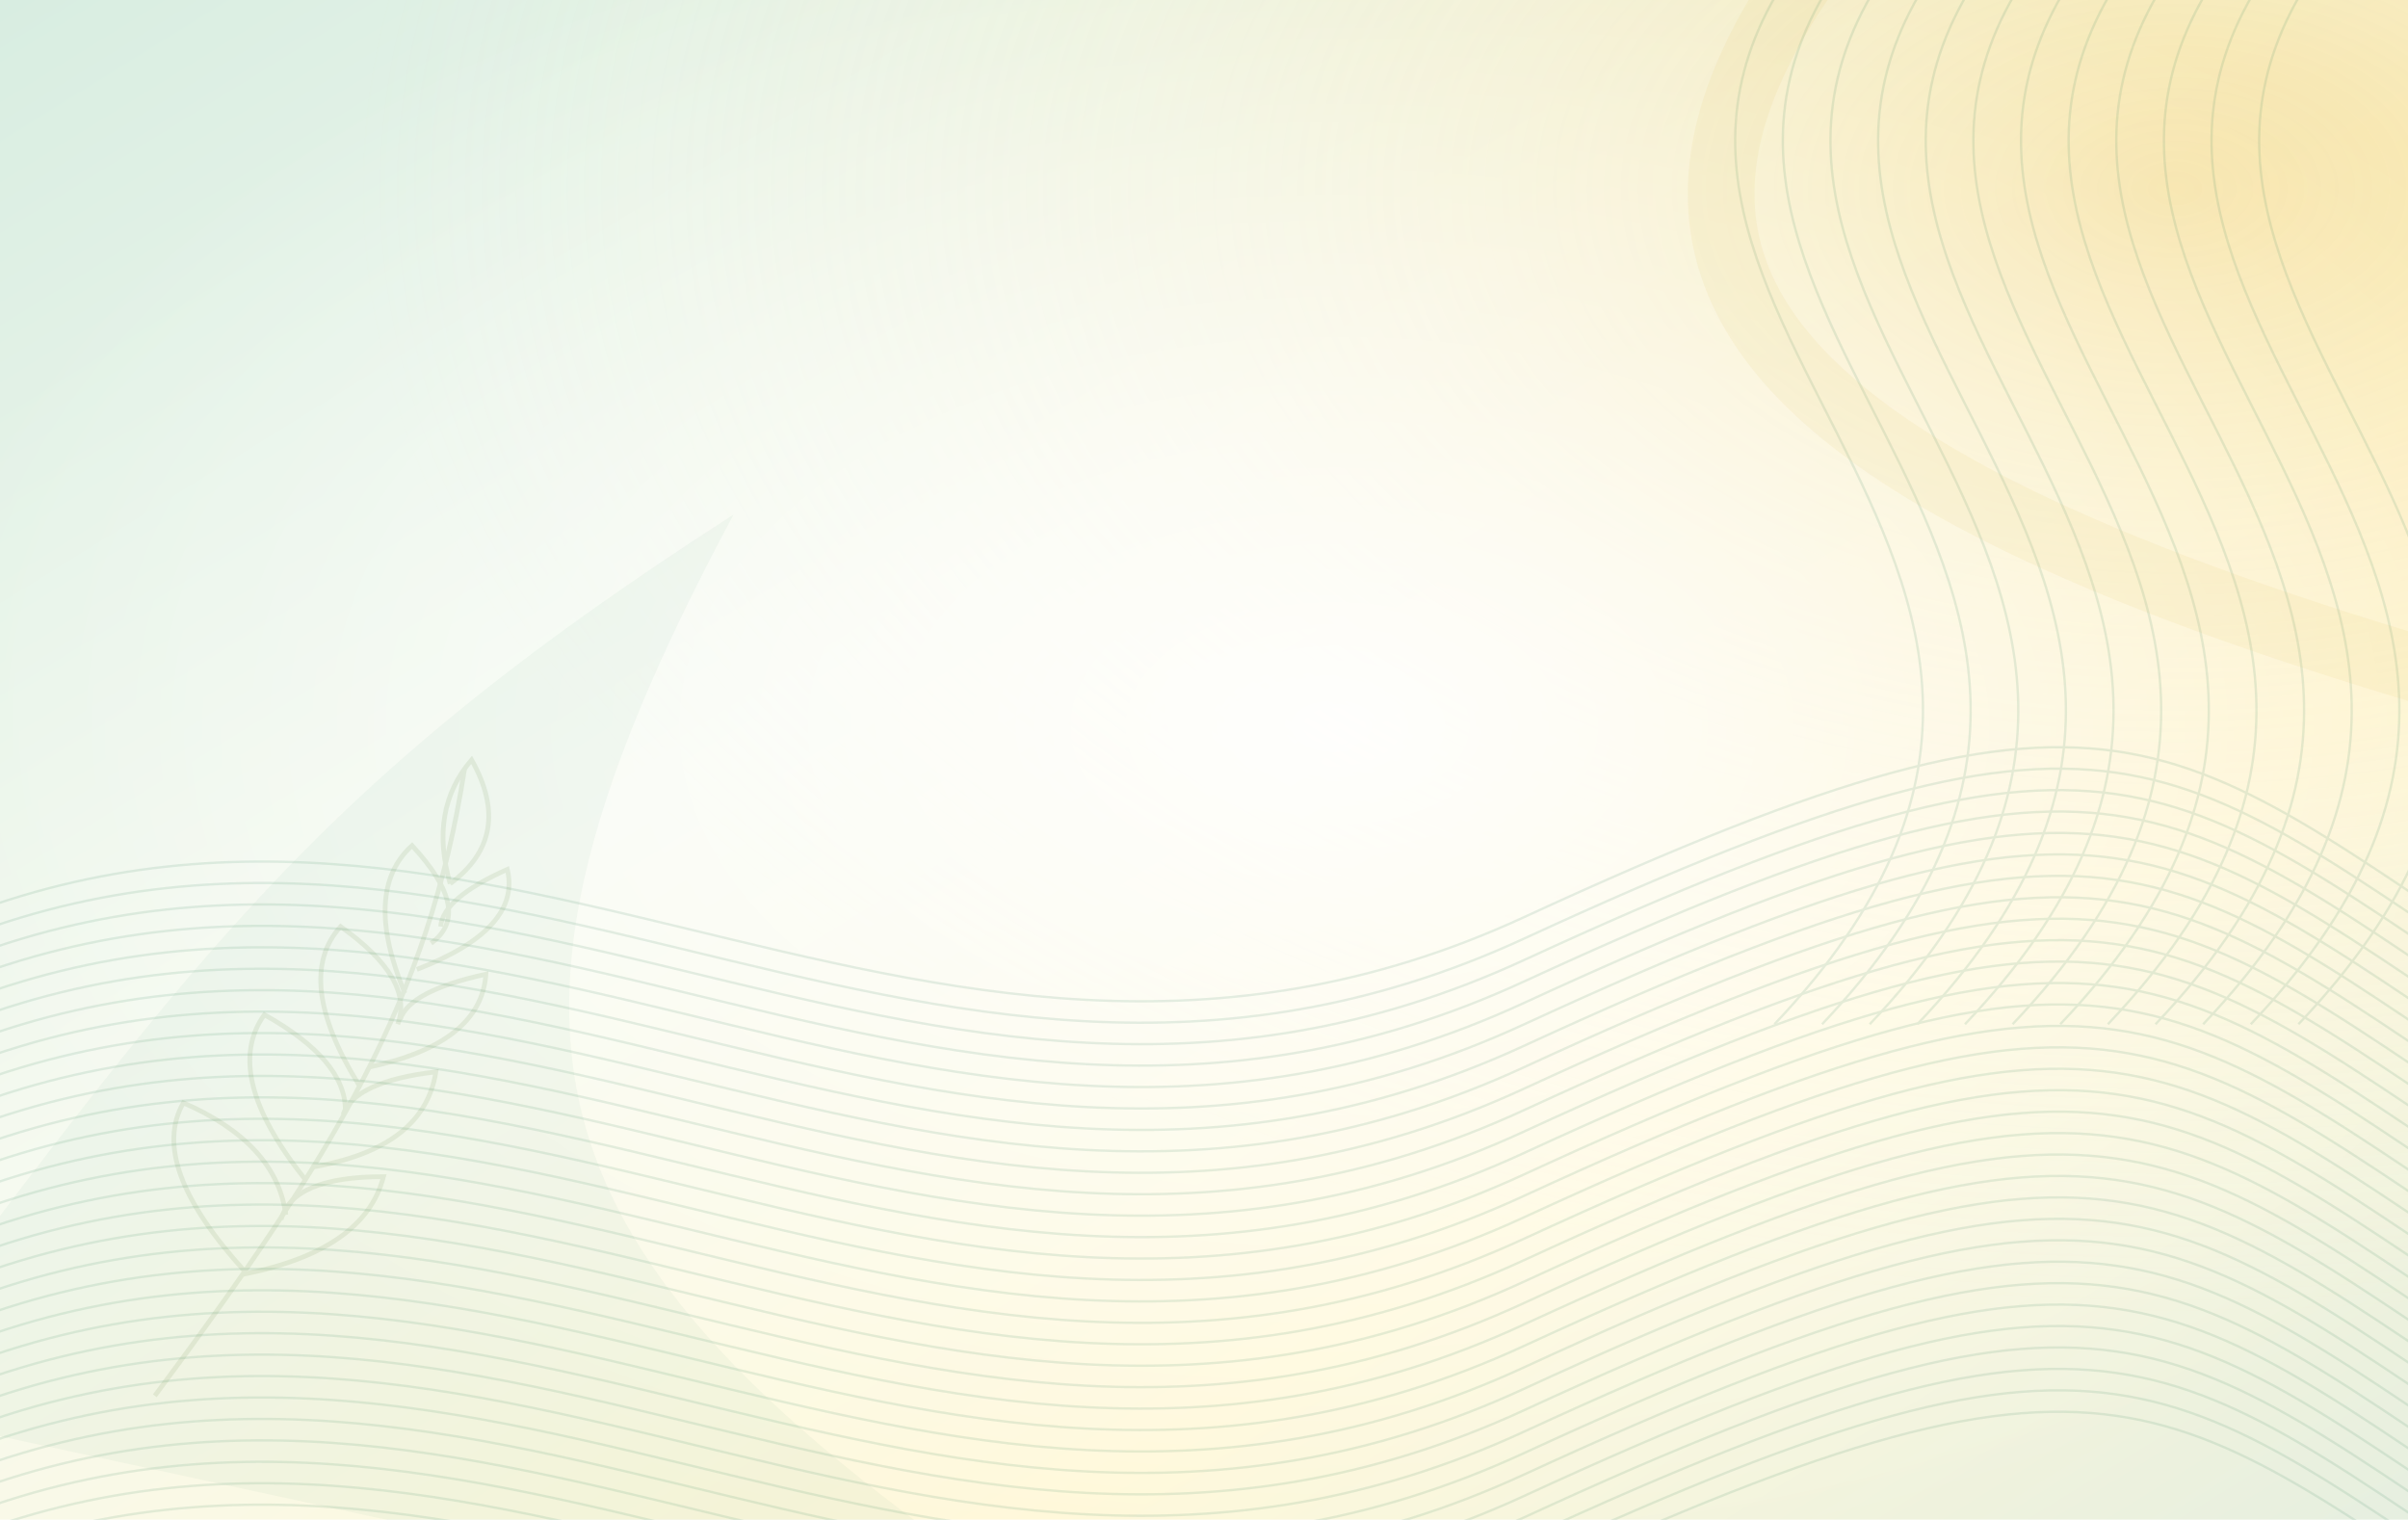
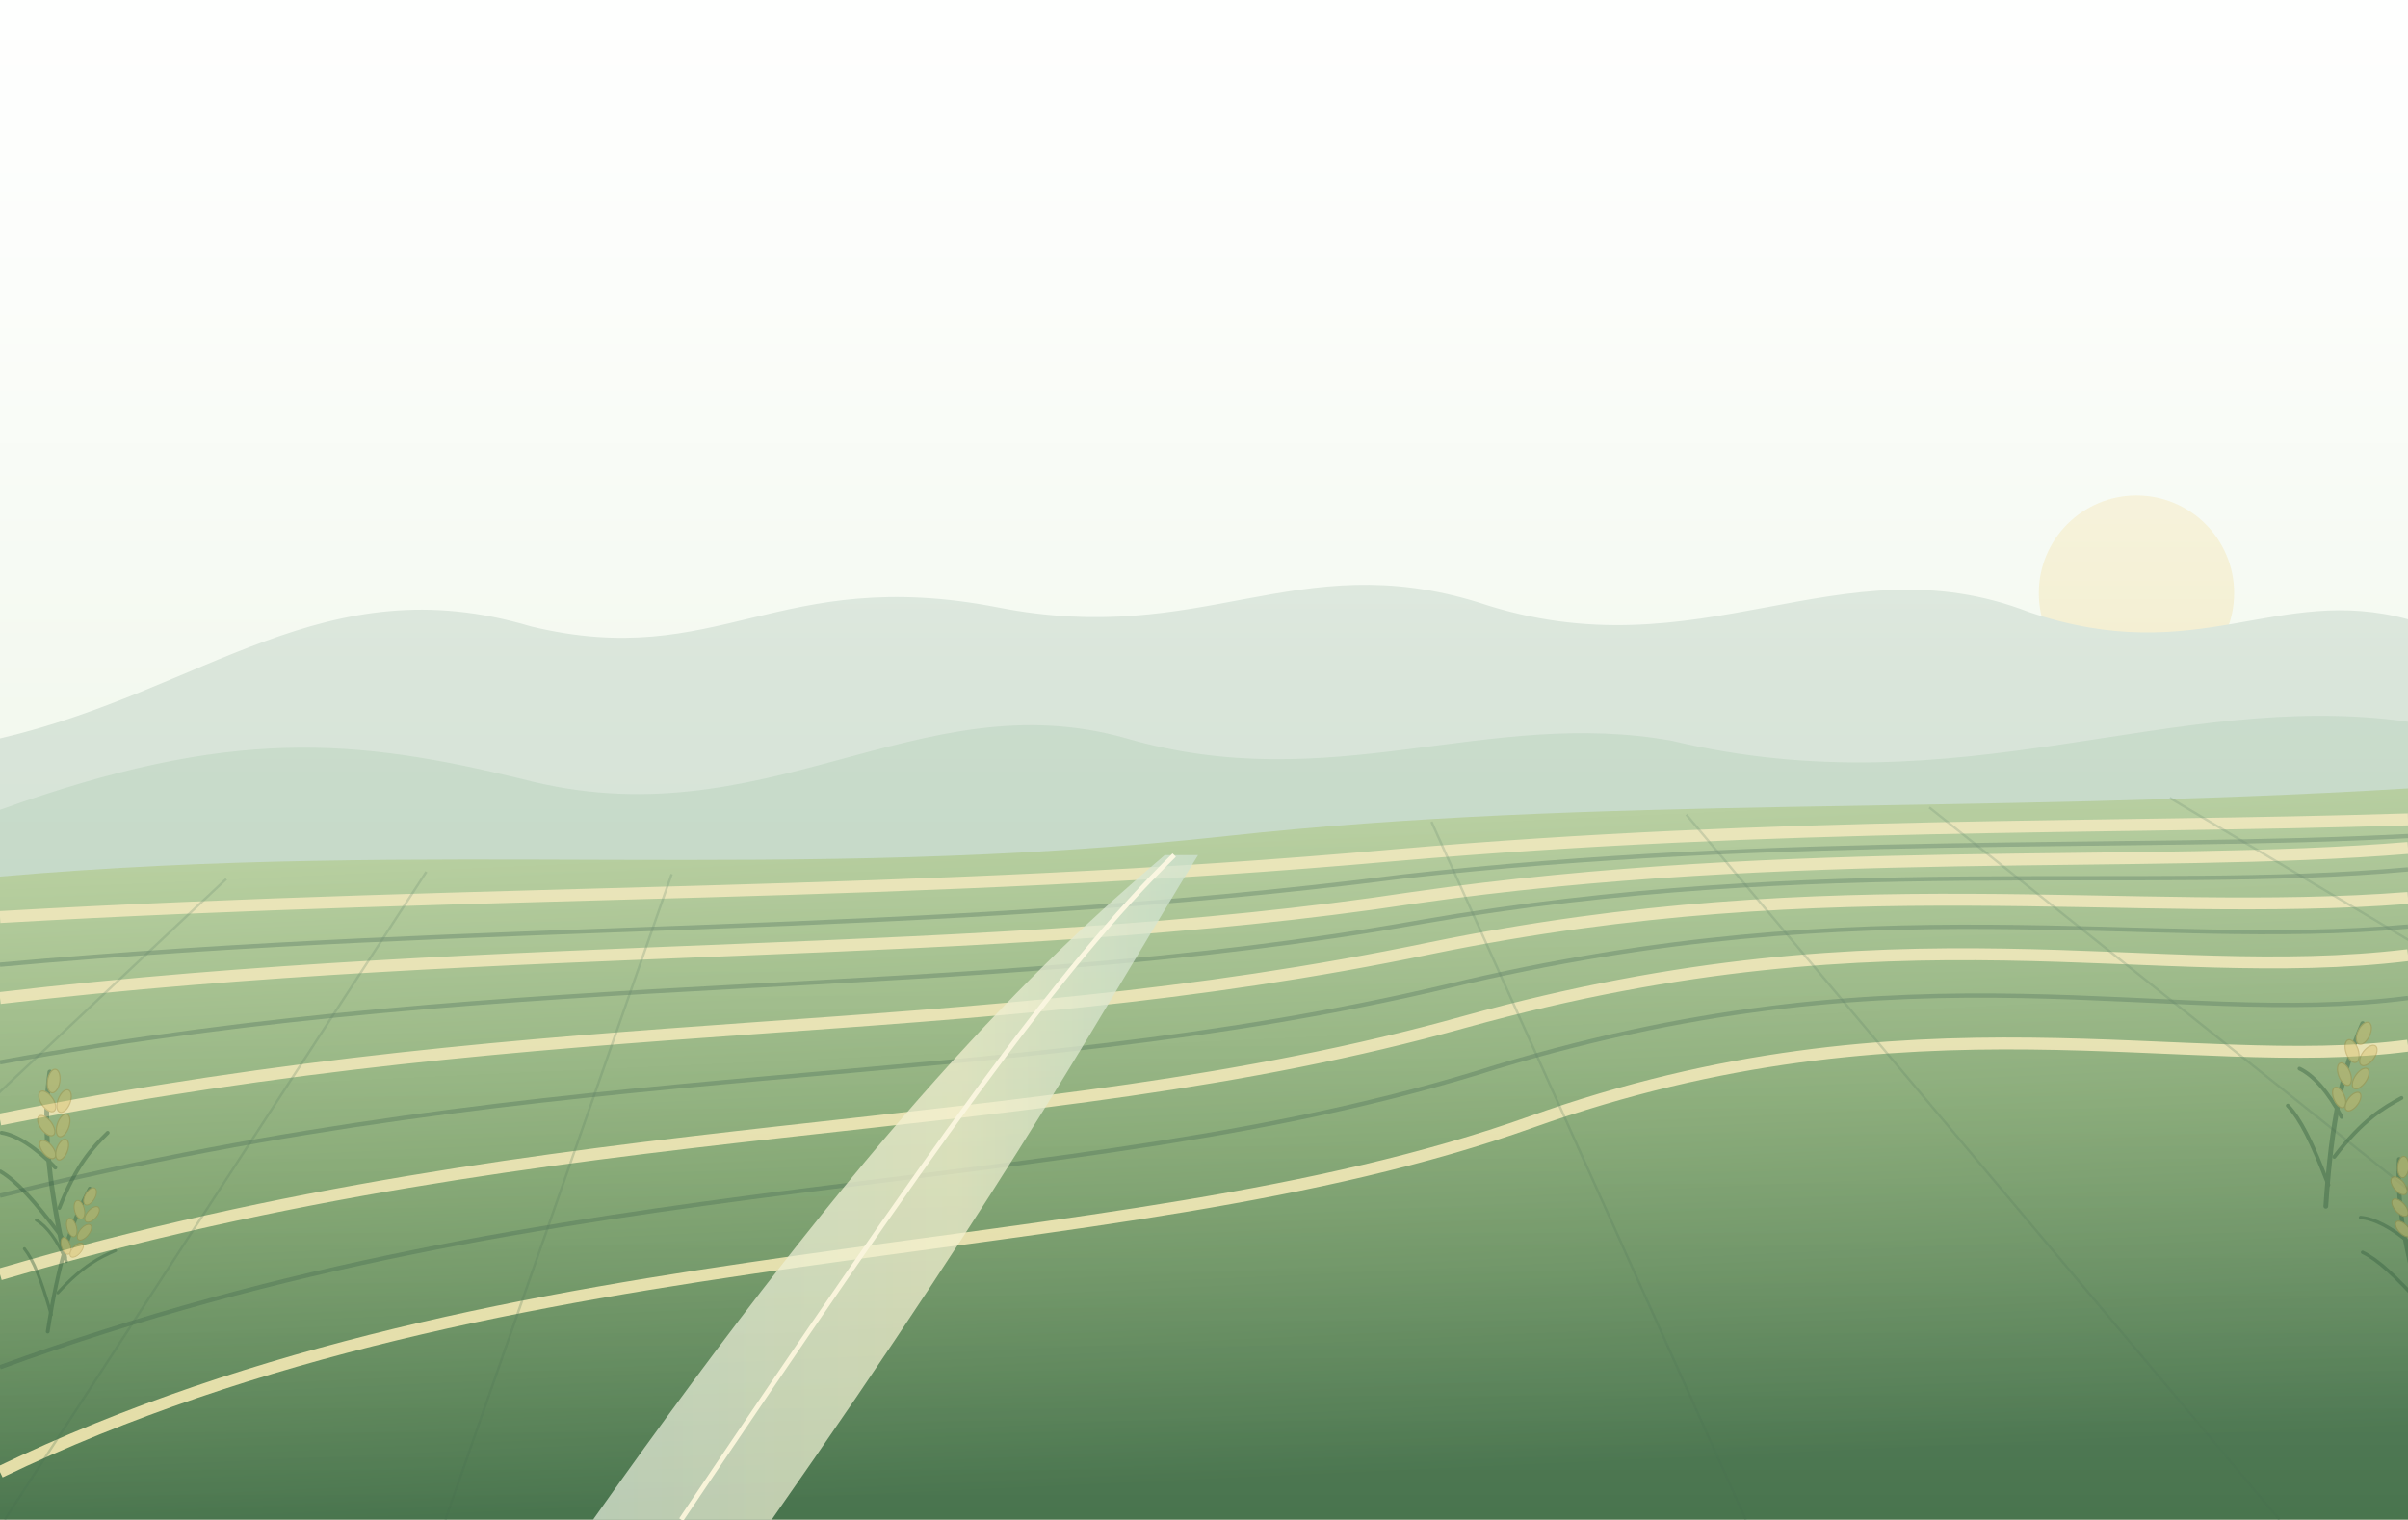
<svg xmlns="http://www.w3.org/2000/svg" width="1011" height="638" viewBox="0 0 1011 638">
  <defs>
-     <linearGradient id="paper" x1="0" y1="0" x2="1" y2="1">
-       <stop stop-color="#d8ede1" />
-       <stop offset=".4" stop-color="#f6faf0" />
-       <stop offset=".72" stop-color="#fff8d8" />
-       <stop offset="1" stop-color="#e6efe0" />
+     <linearGradient id="sky" x2="0" y2="1">
+       <stop stop-color="#f8fcf7" />
+       <stop offset=".52" stop-color="#edf5e7" />
+       <stop offset="1" stop-color="#f9f3da" />
    </linearGradient>
-     <radialGradient id="gold" cx=".9" cy=".12" r=".75">
-       <stop stop-color="#f3c64f" stop-opacity=".42" />
-       <stop offset="1" stop-color="#fff7d3" stop-opacity="0" />
-     </radialGradient>
-     <radialGradient id="light">
-       <stop stop-color="#fff" stop-opacity=".92" />
-       <stop offset="1" stop-color="#fff" stop-opacity="0" />
-     </radialGradient>
+     <linearGradient id="fields" x2=".15" y2="1">
+       <stop stop-color="#adc98a" />
+       <stop offset=".55" stop-color="#739b60" />
+       <stop offset="1" stop-color="#426f47" />
+     </linearGradient>
+     <linearGradient id="light" x2="0" y2="1">
+       <stop stop-color="#ffffff" stop-opacity=".86" />
+       <stop offset=".45" stop-color="#ffffff" stop-opacity=".3" />
+       <stop offset="1" stop-color="#ffffff" stop-opacity=".04" />
+     </linearGradient>
+     <linearGradient id="water" x2="1" y2="0">
+       <stop stop-color="#dfe9d6" />
+       <stop offset=".6" stop-color="#f3efc9" />
+       <stop offset="1" stop-color="#bed9c4" />
+     </linearGradient>
+     <g id="rice" fill="none" stroke="#315d3f" stroke-linecap="round">
+       <path d="M0 78C-2 42 0 20 6 0" stroke-width="2" />
+       <path d="M0 69C-9 52-15 43-21 38M1 57C11 40 19 34 26 29M2 40C-5 30-12 24-18 22" stroke-width="1.6" />
+       <g fill="#d4bb67" stroke="#a88a38" stroke-width=".5">
+         <ellipse cx="7" cy="4" rx="2.6" ry="5" transform="rotate(18 7 4)" />
+         <ellipse cx="3" cy="12" rx="2.6" ry="5" transform="rotate(-26 3 12)" />
+         <ellipse cx="10" cy="13" rx="2.6" ry="5" transform="rotate(30 10 13)" />
+         <ellipse cx="1" cy="22" rx="2.5" ry="5" transform="rotate(-28 1 22)" />
+         <ellipse cx="8" cy="23" rx="2.5" ry="5" transform="rotate(28 8 23)" />
+         <ellipse cx="0" cy="32" rx="2.3" ry="4.6" transform="rotate(-30 0 32)" />
+         <ellipse cx="6" cy="33" rx="2.3" ry="4.6" transform="rotate(30 6 33)" />
+       </g>
+     </g>
  </defs>
-   <path fill="url(#paper)" d="M0 0h1011v638H0z" />
-   <path fill="url(#gold)" d="M0 0h1011v638H0z" />
-   <ellipse cx="560" cy="305" rx="600" ry="355" fill="url(#light)" />
-   <g fill="none" stroke="#398460" stroke-width="1" opacity=".13">
-     <path d="M-60 405 C190 270 380 505 640 385 S910 310 1080 420" />
-     <path d="M-60 414 C190 279 380 514 640 394 S910 319 1080 429" />
-     <path d="M-60 423 C190 288 380 523 640 403 S910 328 1080 438" />
-     <path d="M-60 432 C190 297 380 532 640 412 S910 337 1080 447" />
-     <path d="M-60 441 C190 306 380 541 640 421 S910 346 1080 456" />
-     <path d="M-60 450 C190 315 380 550 640 430 S910 355 1080 465" />
-     <path d="M-60 459 C190 324 380 559 640 439 S910 364 1080 474" />
-     <path d="M-60 468 C190 333 380 568 640 448 S910 373 1080 483" />
-     <path d="M-60 477 C190 342 380 577 640 457 S910 382 1080 492" />
-     <path d="M-60 486 C190 351 380 586 640 466 S910 391 1080 501" />
-     <path d="M-60 495 C190 360 380 595 640 475 S910 400 1080 510" />
-     <path d="M-60 504 C190 369 380 604 640 484 S910 409 1080 519" />
-     <path d="M-60 513 C190 378 380 613 640 493 S910 418 1080 528" />
-     <path d="M-60 522 C190 387 380 622 640 502 S910 427 1080 537" />
-     <path d="M-60 531 C190 396 380 631 640 511 S910 436 1080 546" />
-     <path d="M-60 540 C190 405 380 640 640 520 S910 445 1080 555" />
-     <path d="M-60 549 C190 414 380 649 640 529 S910 454 1080 564" />
-     <path d="M-60 558 C190 423 380 658 640 538 S910 463 1080 573" />
-     <path d="M-60 567 C190 432 380 667 640 547 S910 472 1080 582" />
-     <path d="M-60 576 C190 441 380 676 640 556 S910 481 1080 591" />
-     <path d="M-60 585 C190 450 380 685 640 565 S910 490 1080 600" />
-     <path d="M-60 594 C190 459 380 694 640 574 S910 499 1080 609" />
-     <path d="M-60 603 C190 468 380 703 640 583 S910 508 1080 618" />
-     <path d="M-60 612 C190 477 380 712 640 592 S910 517 1080 627" />
-     <path d="M-60 621 C190 486 380 721 640 601 S910 526 1080 636" />
-     <path d="M-60 630 C190 495 380 730 640 610 S910 535 1080 645" />
-     <path d="M-60 639 C190 504 380 739 640 619 S910 544 1080 654" />
-     <path d="M-60 648 C190 513 380 748 640 628 S910 553 1080 663" />
-     <path d="M-60 657 C190 522 380 757 640 637 S910 562 1080 672" />
-     <path d="M-60 666 C190 531 380 766 640 646 S910 571 1080 681" />
-     <path d="M-60 675 C190 540 380 775 640 655 S910 580 1080 690" />
-     <path d="M-60 684 C190 549 380 784 640 664 S910 589 1080 699" />
-     <path d="M775 -40 C615 125 935 230 745 430" />
-     <path d="M795 -40 C635 125 955 230 765 430" />
-     <path d="M815 -40 C655 125 975 230 785 430" />
-     <path d="M835 -40 C675 125 995 230 805 430" />
-     <path d="M855 -40 C695 125 1015 230 825 430" />
-     <path d="M875 -40 C715 125 1035 230 845 430" />
-     <path d="M895 -40 C735 125 1055 230 865 430" />
-     <path d="M915 -40 C755 125 1075 230 885 430" />
-     <path d="M935 -40 C775 125 1095 230 905 430" />
-     <path d="M955 -40 C795 125 1115 230 925 430" />
-     <path d="M975 -40 C815 125 1135 230 945 430" />
-     <path d="M995 -40 C835 125 1155 230 965 430" />
+   <rect width="1011" height="638" fill="url(#sky)" />
+   <circle cx="897" cy="249" r="41" fill="#ecd889" opacity=".48" />
+   <path d="M0 310C86 290 136 237 223 263C302 282 326 237 419 255C505 272 544 229 621 253C714 284 772 226 852 257C923 281 956 245 1011 260V410H0Z" fill="#c9daca" />
+   <path d="M0 340C97 305 149 310 219 327C321 354 385 285 473 310C559 335 624 297 702 311C823 340 912 289 1011 303V421H0Z" fill="#abc9af" opacity=".7" />
+   <path d="M0 368C184 352 330 371 515 351C670 334 827 342 1011 331V638H0Z" fill="url(#fields)" />
+   <path d="M0 385C210 373 385 377 586 359C748 345 883 348 1011 344M0 419C214 394 415 404 593 377C753 354 901 365 1011 356M0 470C242 422 399 440 601 398C772 363 895 386 1011 377M0 535C240 465 429 481 615 429C799 378 903 414 1011 401M0 618C216 514 464 535 643 471C803 414 919 451 1011 439" fill="none" stroke="#e2dca3" stroke-width="5" />
+   <path d="M0 405C209 386 386 394 589 368C749 350 895 357 1011 351M0 446C225 405 401 422 597 387C764 358 899 375 1011 365M0 502C240 442 414 460 608 414C787 371 901 399 1011 389M0 574C238 487 446 506 628 448C807 394 910 432 1011 419" fill="none" stroke="#365f3f" stroke-width="1.8" opacity=".44" />
+   <path d="M489 359C435 405 367 471 249 638H324C427 491 466 419 503 359Z" fill="url(#water)" opacity=".74" />
+   <path d="M493 359C444 407 391 482 286 638" fill="none" stroke="#f8f3d7" stroke-width="2" />
+   <g fill="none" stroke="#3e6745" stroke-width="1" opacity=".26">
+     <path d="M95 369L-191 638M179 366L2 638M282 367L187 638M601 345L733 638M708 342L957 638M810 339L1185 638M911 335L1420 638" />
  </g>
-   <path d="M-60 590C80 405 126 333 308 216C181 453 223 540 486 708" fill="#39835b" opacity=".045" />
-   <path d="M772-30C657 115 742 202 1036 287" fill="none" stroke="#d4a020" stroke-width="28" opacity=".07" />
-   <g fill="none" stroke="#678946" stroke-width="2" opacity=".12">
-     <path d="M65 586C140 485 180 420 195 323" />
-     <path d="M103 534Q62 489 77 463Q116 480 120 510M128 495Q93 451 111 426Q145 445 145 466M151 456Q123 411 143 389Q174 411 167 430M170 417Q152 374 173 355Q199 383 181 396M189 371Q180 340 198 319Q216 351 189 371" />
-     <path d="M102 535Q153 525 161 494Q123 494 118 512M131 490Q178 482 183 450Q149 454 144 468M155 448Q202 438 204 409Q172 416 168 428M175 407Q219 390 213 365Q186 377 185 389" />
+   <rect width="1011" height="638" fill="url(#light)" />
+   <g opacity=".4">
+     <use href="#rice" transform="translate(15 451) rotate(-9)" />
+     <use href="#rice" transform="translate(33 498) scale(.8) rotate(12)" />
+     <use href="#rice" transform="translate(986 429) rotate(7)" />
+     <use href="#rice" transform="translate(1002 488) scale(.9) rotate(-14)" />
  </g>
</svg>
